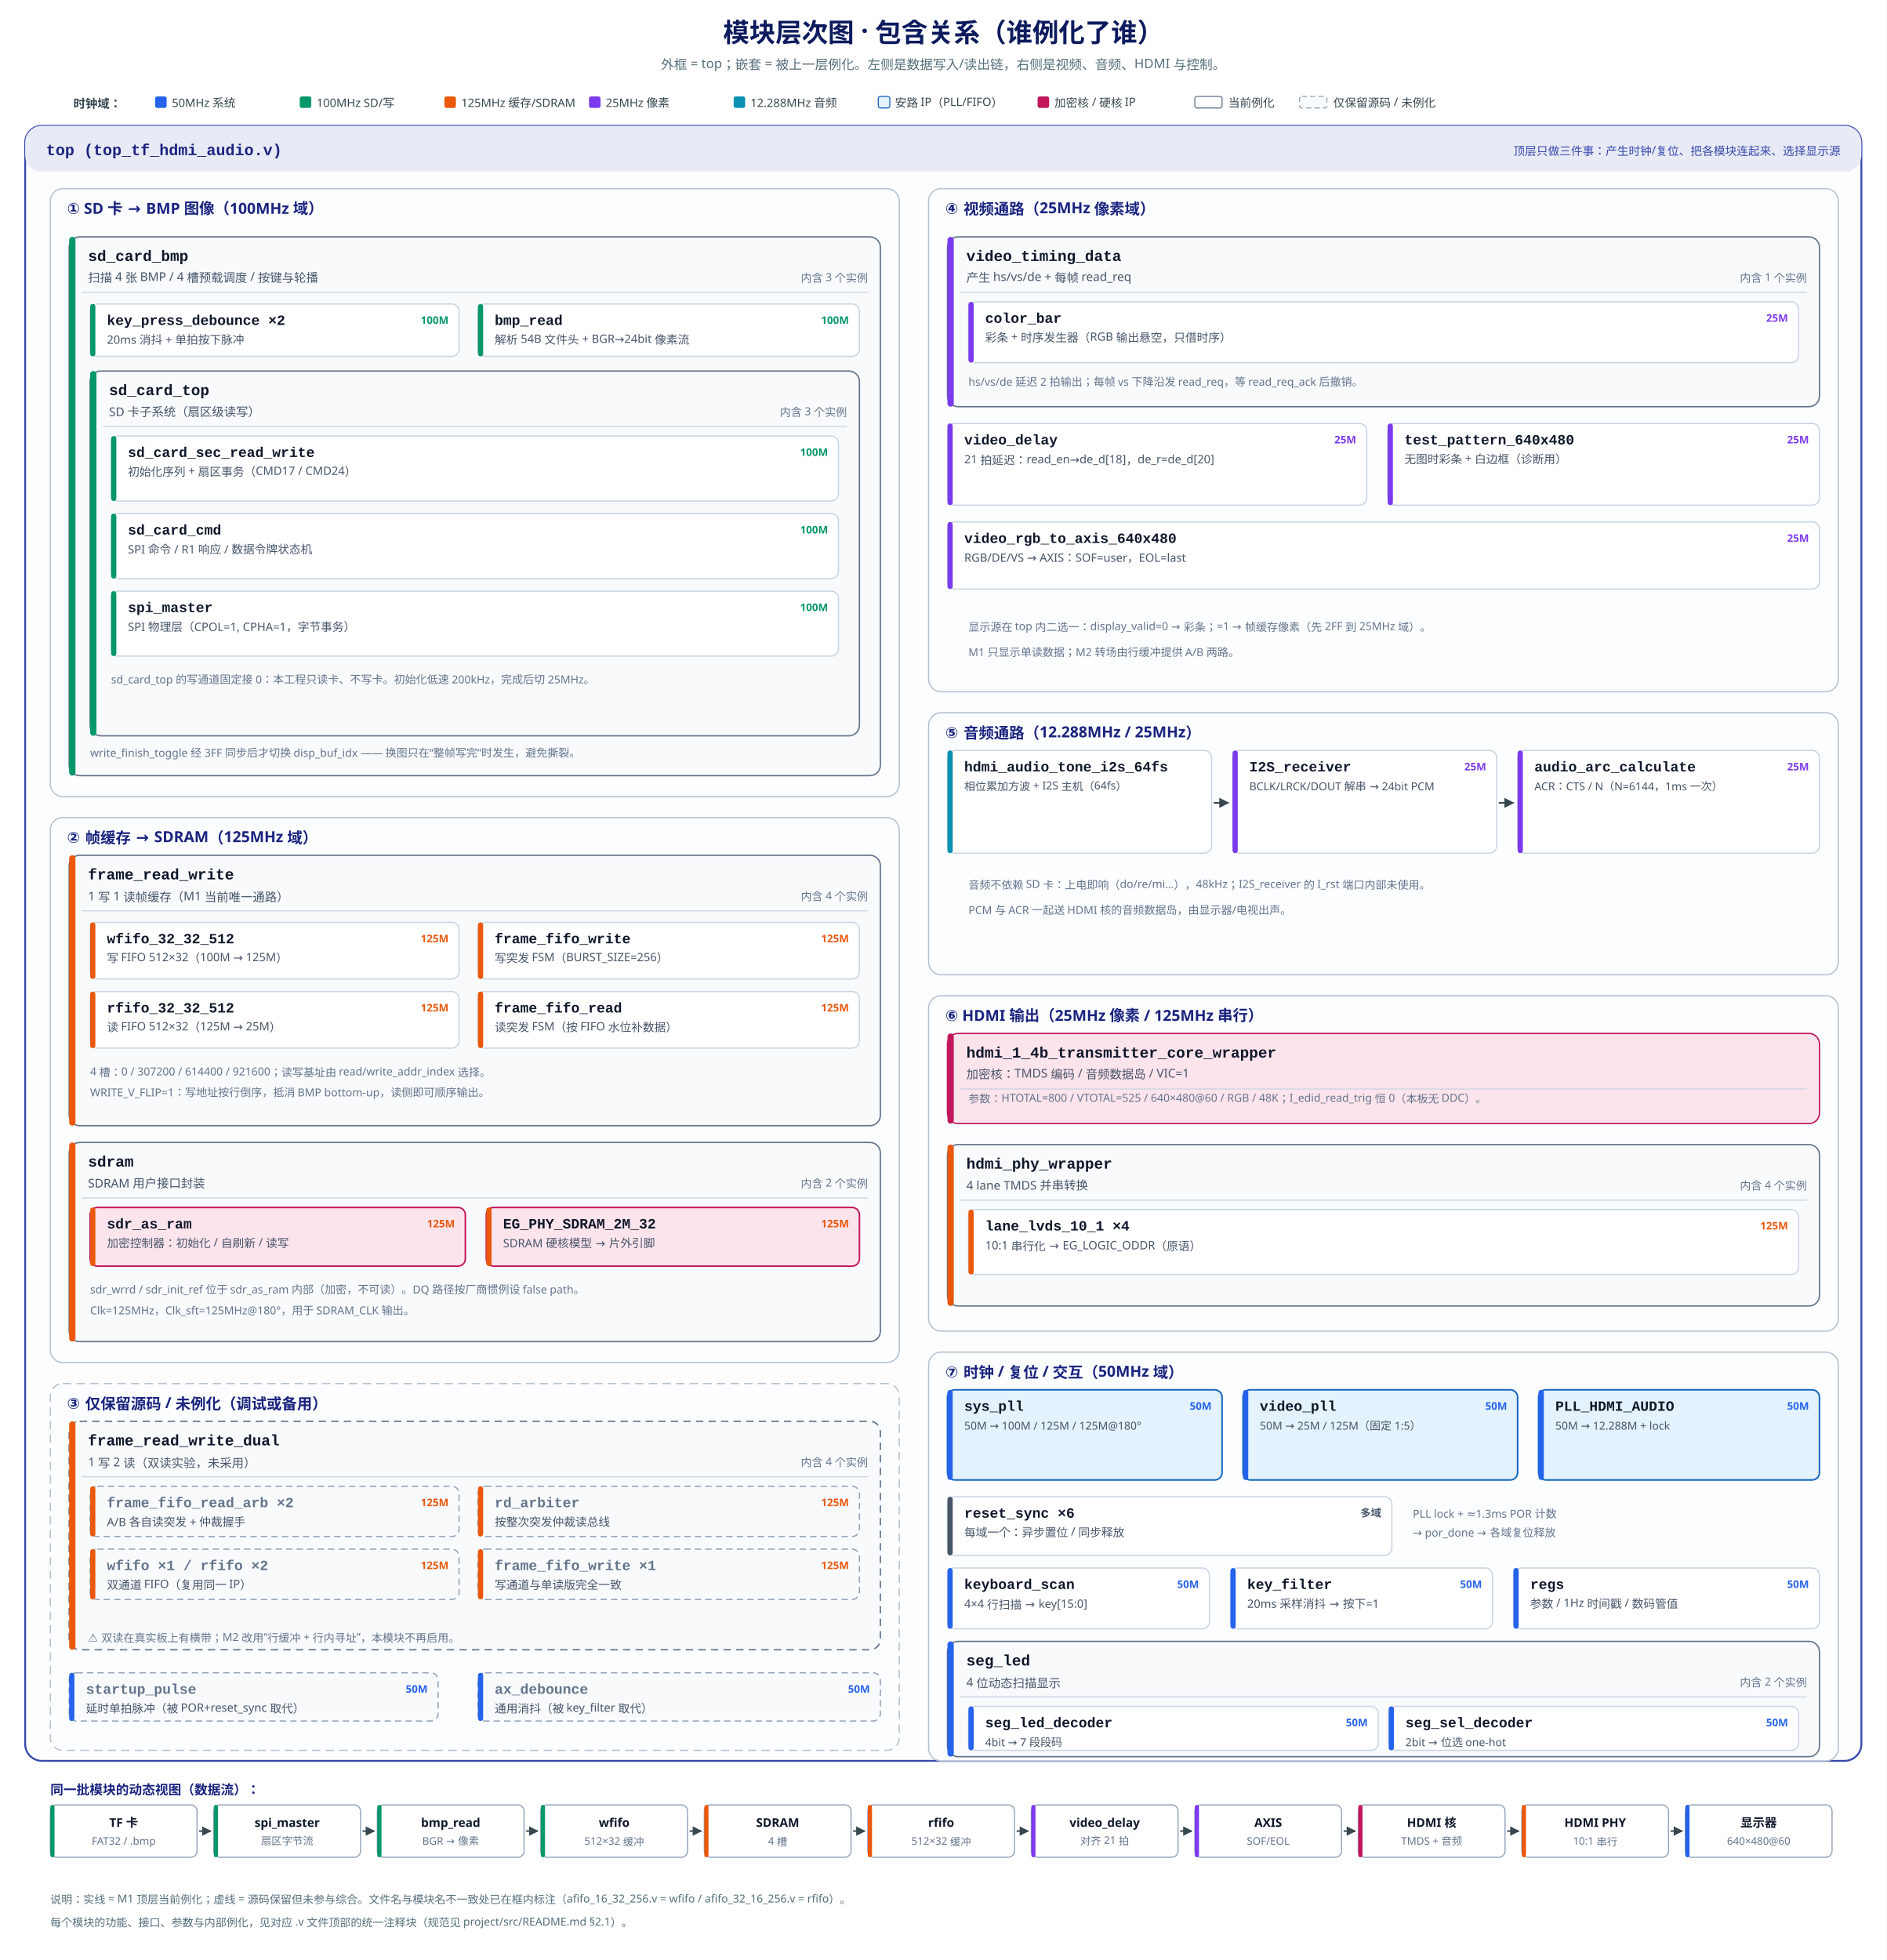
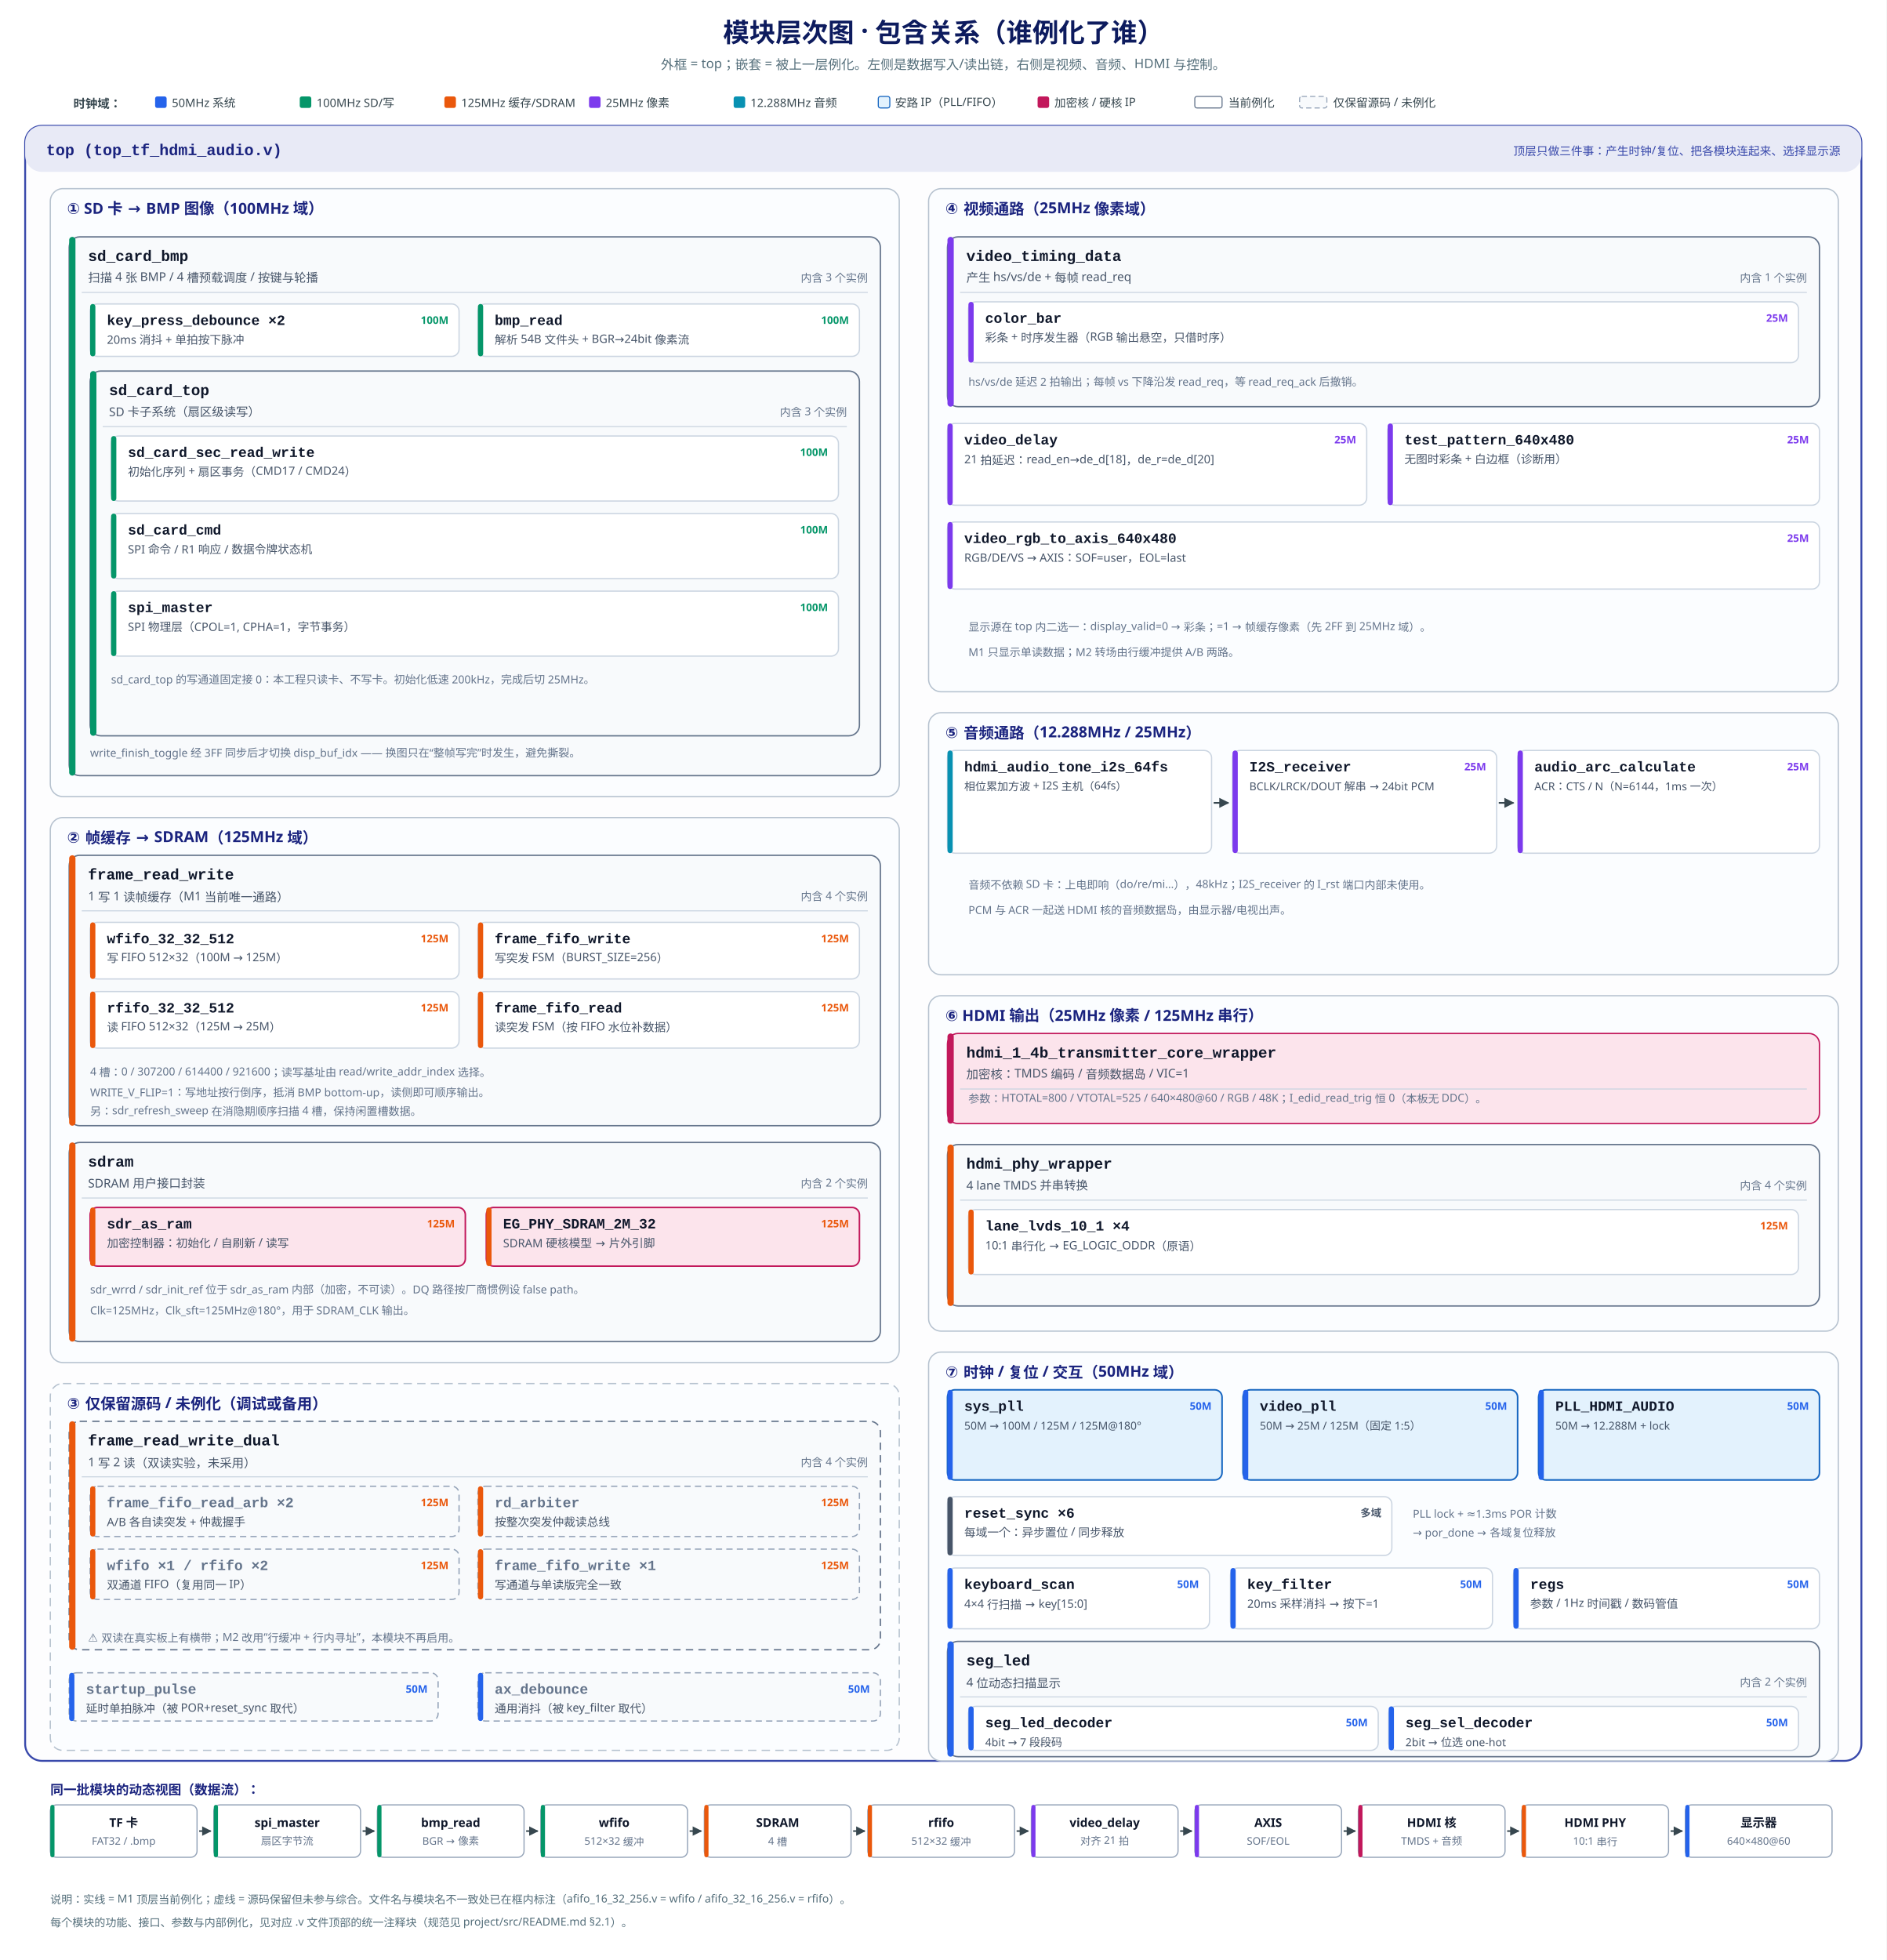
<svg xmlns="http://www.w3.org/2000/svg" width="1800" height="1870" viewBox="0 0 1800 1870">
  <defs>
    <marker id="ar" viewBox="0 0 10 10" refX="9" refY="5" markerWidth="6" markerHeight="6" orient="auto">
      <path d="M0,0 L10,5 L0,10 Z" fill="#37474f" />
    </marker>
  </defs>
  <style>
text { font-family:"Microsoft YaHei","PingFang SC","SimHei","Segoe UI",sans-serif; }
.mono, text[font-family="mono"] { font-family:"Cascadia Mono","Consolas","Courier New",monospace; }
</style>
  <rect x="0" y="0" width="1800" height="1870" fill="#ffffff" />
  <text x="900" y="40" font-size="25" font-weight="700" fill="#0d1b5e" text-anchor="middle">模块层次图 · 包含关系（谁例化了谁）</text>
  <text x="900" y="66" font-size="12.5" fill="#546e7a" text-anchor="middle">外框 = top；嵌套 = 被上一层例化。左侧是数据写入/读出链，右侧是视频、音频、HDMI 与控制。</text>
  <text x="70" y="103" font-size="11.5" fill="#37474f" font-weight="700">时钟域：</text>
  <rect x="148" y="92" width="11" height="11" rx="2" fill="#2563eb" />
  <text x="164" y="102" font-size="11" fill="#37474f">50MHz 系统</text>
  <rect x="286" y="92" width="11" height="11" rx="2" fill="#059669" />
  <text x="302" y="102" font-size="11" fill="#37474f">100MHz SD/写</text>
  <rect x="424" y="92" width="11" height="11" rx="2" fill="#ea580c" />
  <text x="440" y="102" font-size="11" fill="#37474f">125MHz 缓存/SDRAM</text>
  <rect x="562" y="92" width="11" height="11" rx="2" fill="#7c3aed" />
  <text x="578" y="102" font-size="11" fill="#37474f">25MHz 像素</text>
  <rect x="700" y="92" width="11" height="11" rx="2" fill="#0891b2" />
  <text x="716" y="102" font-size="11" fill="#37474f">12.288MHz 音频</text>
  <rect x="838" y="92" width="11" height="11" rx="2" fill="#e3f2fd" stroke="#1565c0" />
  <text x="854" y="102" font-size="11" fill="#37474f">安路 IP（PLL/FIFO）</text>
  <rect x="990" y="92" width="11" height="11" rx="2" fill="#c2185b" />
  <text x="1006" y="102" font-size="11" fill="#37474f">加密核 / 硬核 IP</text>
  <rect x="1140" y="92" width="26" height="11" rx="2" fill="#fff" stroke="#64748b" />
  <text x="1172" y="102" font-size="11" fill="#37474f">当前例化</text>
  <rect x="1240" y="92" width="26" height="11" rx="2" fill="#f8fafc" stroke="#94a3b8" stroke-dasharray="5 3" />
  <text x="1272" y="102" font-size="11" fill="#37474f">仅保留源码 / 未例化</text>
  <rect x="24" y="120" width="1752" height="1560" rx="16" fill="#fdfdfe" stroke="#3949ab" stroke-width="1.8" />
  <rect x="24" y="120" width="1752" height="44" rx="16" fill="#e8eaf6" />
  <text x="44" y="148" font-family="mono" font-size="15" font-weight="700" fill="#1a237e">top  (top_tf_hdmi_audio.v)</text>
  <text x="1756" y="148" font-size="11" fill="#3949ab" text-anchor="end">顶层只做三件事：产生时钟/复位、把各模块连起来、选择显示源</text>
  <rect x="48" y="180" width="810" height="580" rx="12" fill="#fbfdff" stroke="#b6c2cf" stroke-width="1.2" />
  <text x="64" y="204" font-size="14.5" font-weight="700" fill="#1a237e">① SD 卡 → BMP 图像（100MHz 域）</text>
  <rect x="66" y="226" width="774" height="514" rx="10" fill="#f8fafc" stroke="#64748b" stroke-width="1.3" />
  <rect x="66" y="226" width="6" height="514" rx="3" fill="#059669" />
  <text x="84" y="249" font-family="mono" font-size="14.5" font-weight="700" fill="#0f172a">sd_card_bmp</text>
  <text x="84" y="269" font-size="11.5" fill="#475569">扫描 4 张 BMP / 4 槽预载调度 / 按键与轮播</text>
  <text x="828" y="269" font-size="10.5" text-anchor="end" fill="#64748b">内含 3 个实例</text>
  <line x1="78" y1="279" x2="828" y2="279" stroke="#cbd5e1" stroke-width="1" />
  <rect x="86" y="290" width="352" height="50" rx="7" fill="#ffffff" stroke="#cbd5e1" stroke-width="1.2" />
  <rect x="86" y="290" width="5" height="50" rx="2.5" fill="#059669" />
  <text x="102" y="310" font-family="mono" font-size="13.5" font-weight="700" fill="#0f172a">key_press_debounce ×2</text>
  <text x="102" y="328" font-size="11.0" fill="#475569">20ms 消抖 + 单拍按下脉冲</text>
  <text x="428" y="309" font-size="10" text-anchor="end" fill="#059669" font-weight="700">100M</text>
  <rect x="456" y="290" width="364" height="50" rx="7" fill="#ffffff" stroke="#cbd5e1" stroke-width="1.2" />
  <rect x="456" y="290" width="5" height="50" rx="2.5" fill="#059669" />
  <text x="472" y="310" font-family="mono" font-size="13.5" font-weight="700" fill="#0f172a">bmp_read</text>
  <text x="472" y="328" font-size="11.0" fill="#475569">解析 54B 文件头 + BGR→24bit 像素流</text>
  <text x="810" y="309" font-size="10" text-anchor="end" fill="#059669" font-weight="700">100M</text>
  <rect x="86" y="354" width="734" height="348" rx="10" fill="#f8fafc" stroke="#64748b" stroke-width="1.3" />
  <rect x="86" y="354" width="6" height="348" rx="3" fill="#059669" />
  <text x="104" y="377" font-family="mono" font-size="14.5" font-weight="700" fill="#0f172a">sd_card_top</text>
  <text x="104" y="397" font-size="11.5" fill="#475569">SD 卡子系统（扇区级读写）</text>
  <text x="808" y="397" font-size="10.5" text-anchor="end" fill="#64748b">内含 3 个实例</text>
  <line x1="98" y1="407" x2="808" y2="407" stroke="#cbd5e1" stroke-width="1" />
  <rect x="106" y="416" width="694" height="62" rx="7" fill="#ffffff" stroke="#cbd5e1" stroke-width="1.2" />
  <rect x="106" y="416" width="5" height="62" rx="2.5" fill="#059669" />
  <text x="122" y="436" font-family="mono" font-size="13.5" font-weight="700" fill="#0f172a">sd_card_sec_read_write</text>
  <text x="122" y="454" font-size="11.0" fill="#475569">初始化序列 + 扇区事务（CMD17 / CMD24）</text>
  <text x="790" y="435" font-size="10" text-anchor="end" fill="#059669" font-weight="700">100M</text>
  <rect x="106" y="490" width="694" height="62" rx="7" fill="#ffffff" stroke="#cbd5e1" stroke-width="1.2" />
  <rect x="106" y="490" width="5" height="62" rx="2.5" fill="#059669" />
  <text x="122" y="510" font-family="mono" font-size="13.5" font-weight="700" fill="#0f172a">sd_card_cmd</text>
  <text x="122" y="528" font-size="11.0" fill="#475569">SPI 命令 / R1 响应 / 数据令牌状态机</text>
  <text x="790" y="509" font-size="10" text-anchor="end" fill="#059669" font-weight="700">100M</text>
  <rect x="106" y="564" width="694" height="62" rx="7" fill="#ffffff" stroke="#cbd5e1" stroke-width="1.2" />
  <rect x="106" y="564" width="5" height="62" rx="2.5" fill="#059669" />
  <text x="122" y="584" font-family="mono" font-size="13.5" font-weight="700" fill="#0f172a">spi_master</text>
  <text x="122" y="602" font-size="11.0" fill="#475569">SPI 物理层（CPOL=1, CPHA=1，字节事务）</text>
  <text x="790" y="583" font-size="10" text-anchor="end" fill="#059669" font-weight="700">100M</text>
  <text x="106" y="652" font-size="10.5" fill="#64748b">sd_card_top 的写通道固定接 0：本工程只读卡、不写卡。初始化低速 200kHz，完成后切 25MHz。</text>
  <text x="86" y="722" font-size="10.5" fill="#64748b">write_finish_toggle 经 3FF 同步后才切换 disp_buf_idx —— 换图只在“整帧写完”时发生，避免撕裂。</text>
  <rect x="48" y="780" width="810" height="520" rx="12" fill="#fbfdff" stroke="#b6c2cf" stroke-width="1.2" />
  <text x="64" y="804" font-size="14.5" font-weight="700" fill="#1a237e">② 帧缓存 → SDRAM（125MHz 域）</text>
  <rect x="66" y="816" width="774" height="258" rx="10" fill="#f8fafc" stroke="#64748b" stroke-width="1.3" />
  <rect x="66" y="816" width="6" height="258" rx="3" fill="#ea580c" />
  <text x="84" y="839" font-family="mono" font-size="14.5" font-weight="700" fill="#0f172a">frame_read_write</text>
  <text x="84" y="859" font-size="11.5" fill="#475569">1 写 1 读帧缓存（M1 当前唯一通路）</text>
  <text x="828" y="859" font-size="10.5" text-anchor="end" fill="#64748b">内含 4 个实例</text>
  <line x1="78" y1="869" x2="828" y2="869" stroke="#cbd5e1" stroke-width="1" />
  <rect x="86" y="880" width="352" height="54" rx="7" fill="#ffffff" stroke="#cbd5e1" stroke-width="1.2" />
  <rect x="86" y="880" width="5" height="54" rx="2.5" fill="#ea580c" />
  <text x="102" y="900" font-family="mono" font-size="13.5" font-weight="700" fill="#0f172a">wfifo_32_32_512</text>
  <text x="102" y="918" font-size="11.0" fill="#475569">写 FIFO 512×32（100M → 125M）</text>
  <text x="428" y="899" font-size="10" text-anchor="end" fill="#ea580c" font-weight="700">125M</text>
  <rect x="456" y="880" width="364" height="54" rx="7" fill="#ffffff" stroke="#cbd5e1" stroke-width="1.2" />
  <rect x="456" y="880" width="5" height="54" rx="2.5" fill="#ea580c" />
  <text x="472" y="900" font-family="mono" font-size="13.5" font-weight="700" fill="#0f172a">frame_fifo_write</text>
  <text x="472" y="918" font-size="11.0" fill="#475569">写突发 FSM（BURST_SIZE=256）</text>
  <text x="810" y="899" font-size="10" text-anchor="end" fill="#ea580c" font-weight="700">125M</text>
  <rect x="86" y="946" width="352" height="54" rx="7" fill="#ffffff" stroke="#cbd5e1" stroke-width="1.2" />
  <rect x="86" y="946" width="5" height="54" rx="2.5" fill="#ea580c" />
  <text x="102" y="966" font-family="mono" font-size="13.5" font-weight="700" fill="#0f172a">rfifo_32_32_512</text>
  <text x="102" y="984" font-size="11.0" fill="#475569">读 FIFO 512×32（125M → 25M）</text>
  <text x="428" y="965" font-size="10" text-anchor="end" fill="#ea580c" font-weight="700">125M</text>
  <rect x="456" y="946" width="364" height="54" rx="7" fill="#ffffff" stroke="#cbd5e1" stroke-width="1.2" />
  <rect x="456" y="946" width="5" height="54" rx="2.5" fill="#ea580c" />
  <text x="472" y="966" font-family="mono" font-size="13.5" font-weight="700" fill="#0f172a">frame_fifo_read</text>
  <text x="472" y="984" font-size="11.0" fill="#475569">读突发 FSM（按 FIFO 水位补数据）</text>
  <text x="810" y="965" font-size="10" text-anchor="end" fill="#ea580c" font-weight="700">125M</text>
  <text x="86" y="1026" font-size="10.5" fill="#64748b">4 槽：0 / 307200 / 614400 / 921600；读写基址由 read/write_addr_index 选择。</text>
  <text x="86" y="1046" font-size="10.5" fill="#64748b">WRITE_V_FLIP=1：写地址按行倒序，抵消 BMP bottom-up，读侧即可顺序输出。</text>
+   <text x="86" y="1064" font-size="10.5" fill="#64748b">另：sdr_refresh_sweep 在消隐期顺序扫描 4 槽，保持闲置槽数据。</text>
  <rect x="66" y="1090" width="774" height="190" rx="10" fill="#f8fafc" stroke="#64748b" stroke-width="1.3" />
  <rect x="66" y="1090" width="6" height="190" rx="3" fill="#ea580c" />
  <text x="84" y="1113" font-family="mono" font-size="14.5" font-weight="700" fill="#0f172a">sdram</text>
  <text x="84" y="1133" font-size="11.5" fill="#475569">SDRAM 用户接口封装</text>
  <text x="828" y="1133" font-size="10.5" text-anchor="end" fill="#64748b">内含 2 个实例</text>
  <line x1="78" y1="1143" x2="828" y2="1143" stroke="#cbd5e1" stroke-width="1" />
  <rect x="86" y="1152" width="358" height="56" rx="7" fill="#fce4ec" stroke="#c2185b" stroke-width="1.5" />
  <rect x="86" y="1152" width="5" height="56" rx="2.5" fill="#ea580c" />
  <text x="102" y="1172" font-family="mono" font-size="13.5" font-weight="700" fill="#0f172a">sdr_as_ram</text>
  <text x="102" y="1190" font-size="11.0" fill="#475569">加密控制器：初始化 / 自刷新 / 读写</text>
  <text x="434" y="1171" font-size="10" text-anchor="end" fill="#ea580c" font-weight="700">125M</text>
  <rect x="464" y="1152" width="356" height="56" rx="7" fill="#fce4ec" stroke="#c2185b" stroke-width="1.5" />
  <rect x="464" y="1152" width="5" height="56" rx="2.5" fill="#ea580c" />
  <text x="480" y="1172" font-family="mono" font-size="13.5" font-weight="700" fill="#0f172a">EG_PHY_SDRAM_2M_32</text>
  <text x="480" y="1190" font-size="11.0" fill="#475569">SDRAM 硬核模型 → 片外引脚</text>
  <text x="810" y="1171" font-size="10" text-anchor="end" fill="#ea580c" font-weight="700">125M</text>
  <text x="86" y="1234" font-size="10.5" fill="#64748b">sdr_wrrd / sdr_init_ref 位于 sdr_as_ram 内部（加密，不可读）。DQ 路径按厂商惯例设 false path。</text>
  <text x="86" y="1254" font-size="10.5" fill="#64748b">Clk=125MHz，Clk_sft=125MHz@180°，用于 SDRAM_CLK 输出。</text>
  <rect x="48" y="1320" width="810" height="350" rx="12" fill="#fbfdff" stroke="#b6c2cf" stroke-width="1.2" stroke-dasharray="8 5" />
  <text x="64" y="1344" font-size="14.5" font-weight="700" fill="#1a237e">③ 仅保留源码 / 未例化（调试或备用）</text>
  <rect x="66" y="1356" width="774" height="218" rx="10" fill="#f8fafc" stroke="#64748b" stroke-width="1.3" stroke-dasharray="7 5" />
  <rect x="66" y="1356" width="6" height="218" rx="3" fill="#ea580c" />
  <text x="84" y="1379" font-family="mono" font-size="14.5" font-weight="700" fill="#0f172a">frame_read_write_dual</text>
  <text x="84" y="1399" font-size="11.5" fill="#475569">1 写 2 读（双读实验，未采用）</text>
  <text x="828" y="1399" font-size="10.5" text-anchor="end" fill="#64748b">内含 4 个实例</text>
  <line x1="78" y1="1409" x2="828" y2="1409" stroke="#cbd5e1" stroke-width="1" />
  <text x="84" y="1566" font-size="10.5" fill="#64748b">⚠ 双读在真实板上有横带；M2 改用“行缓冲 + 行内寻址”，本模块不再启用。</text>
  <rect x="86" y="1418" width="352" height="48" rx="7" fill="#f8fafc" stroke="#94a3b8" stroke-width="1.2" stroke-dasharray="6 4" />
  <rect x="86" y="1418" width="5" height="48" rx="2.5" fill="#ea580c" />
  <text x="102" y="1438" font-family="mono" font-size="13.5" font-weight="700" fill="#64748b">frame_fifo_read_arb ×2</text>
  <text x="102" y="1456" font-size="11.0" fill="#475569">A/B 各自读突发 + 仲裁握手</text>
  <text x="428" y="1437" font-size="10" text-anchor="end" fill="#ea580c" font-weight="700">125M</text>
  <rect x="456" y="1418" width="364" height="48" rx="7" fill="#f8fafc" stroke="#94a3b8" stroke-width="1.2" stroke-dasharray="6 4" />
  <rect x="456" y="1418" width="5" height="48" rx="2.5" fill="#ea580c" />
  <text x="472" y="1438" font-family="mono" font-size="13.5" font-weight="700" fill="#64748b">rd_arbiter</text>
  <text x="472" y="1456" font-size="11.0" fill="#475569">按整次突发仲裁读总线</text>
  <text x="810" y="1437" font-size="10" text-anchor="end" fill="#ea580c" font-weight="700">125M</text>
  <rect x="86" y="1478" width="352" height="48" rx="7" fill="#f8fafc" stroke="#94a3b8" stroke-width="1.2" stroke-dasharray="6 4" />
  <rect x="86" y="1478" width="5" height="48" rx="2.5" fill="#ea580c" />
  <text x="102" y="1498" font-family="mono" font-size="13.5" font-weight="700" fill="#64748b">wfifo ×1 / rfifo ×2</text>
  <text x="102" y="1516" font-size="11.0" fill="#475569">双通道 FIFO（复用同一 IP）</text>
  <text x="428" y="1497" font-size="10" text-anchor="end" fill="#ea580c" font-weight="700">125M</text>
  <rect x="456" y="1478" width="364" height="48" rx="7" fill="#f8fafc" stroke="#94a3b8" stroke-width="1.2" stroke-dasharray="6 4" />
  <rect x="456" y="1478" width="5" height="48" rx="2.5" fill="#ea580c" />
  <text x="472" y="1498" font-family="mono" font-size="13.5" font-weight="700" fill="#64748b">frame_fifo_write ×1</text>
  <text x="472" y="1516" font-size="11.0" fill="#475569">写通道与单读版完全一致</text>
  <text x="810" y="1497" font-size="10" text-anchor="end" fill="#ea580c" font-weight="700">125M</text>
  <rect x="66" y="1596" width="352" height="46" rx="7" fill="#f8fafc" stroke="#94a3b8" stroke-width="1.2" stroke-dasharray="6 4" />
  <rect x="66" y="1596" width="5" height="46" rx="2.5" fill="#2563eb" />
  <text x="82" y="1616" font-family="mono" font-size="13.5" font-weight="700" fill="#64748b">startup_pulse</text>
  <text x="82" y="1634" font-size="11.0" fill="#475569">延时单拍脉冲（被 POR+reset_sync 取代）</text>
  <text x="408" y="1615" font-size="10" text-anchor="end" fill="#2563eb" font-weight="700">50M</text>
  <rect x="456" y="1596" width="384" height="46" rx="7" fill="#f8fafc" stroke="#94a3b8" stroke-width="1.2" stroke-dasharray="6 4" />
  <rect x="456" y="1596" width="5" height="46" rx="2.5" fill="#2563eb" />
  <text x="472" y="1616" font-family="mono" font-size="13.5" font-weight="700" fill="#64748b">ax_debounce</text>
  <text x="472" y="1634" font-size="11.0" fill="#475569">通用消抖（被 key_filter 取代）</text>
  <text x="830" y="1615" font-size="10" text-anchor="end" fill="#2563eb" font-weight="700">50M</text>
  <rect x="886" y="180" width="868" height="480" rx="12" fill="#fbfdff" stroke="#b6c2cf" stroke-width="1.2" />
  <text x="902" y="204" font-size="14.5" font-weight="700" fill="#1a237e">④ 视频通路（25MHz 像素域）</text>
  <rect x="904" y="226" width="832" height="162" rx="10" fill="#f8fafc" stroke="#64748b" stroke-width="1.3" />
  <rect x="904" y="226" width="6" height="162" rx="3" fill="#7c3aed" />
  <text x="922" y="249" font-family="mono" font-size="14.5" font-weight="700" fill="#0f172a">video_timing_data</text>
  <text x="922" y="269" font-size="11.5" fill="#475569">产生 hs/vs/de + 每帧 read_req</text>
  <text x="1724" y="269" font-size="10.5" text-anchor="end" fill="#64748b">内含 1 个实例</text>
  <line x1="916" y1="279" x2="1724" y2="279" stroke="#cbd5e1" stroke-width="1" />
  <rect x="924" y="288" width="792" height="58" rx="7" fill="#ffffff" stroke="#cbd5e1" stroke-width="1.2" />
  <rect x="924" y="288" width="5" height="58" rx="2.5" fill="#7c3aed" />
  <text x="940" y="308" font-family="mono" font-size="13.5" font-weight="700" fill="#0f172a">color_bar</text>
  <text x="940" y="326" font-size="11.0" fill="#475569">彩条 + 时序发生器（RGB 输出悬空，只借时序）</text>
  <text x="1706" y="307" font-size="10" text-anchor="end" fill="#7c3aed" font-weight="700">25M</text>
  <text x="924" y="368" font-size="10.5" fill="#64748b">hs/vs/de 延迟 2 拍输出；每帧 vs 下降沿发 read_req，等 read_req_ack 后撤销。</text>
  <rect x="904" y="404" width="400" height="78" rx="7" fill="#ffffff" stroke="#cbd5e1" stroke-width="1.2" />
  <rect x="904" y="404" width="5" height="78" rx="2.5" fill="#7c3aed" />
  <text x="920" y="424" font-family="mono" font-size="13.5" font-weight="700" fill="#0f172a">video_delay</text>
  <text x="920" y="442" font-size="11.0" fill="#475569">21 拍延迟：read_en→de_d[18]，de_r=de_d[20]</text>
  <text x="1294" y="423" font-size="10" text-anchor="end" fill="#7c3aed" font-weight="700">25M</text>
  <rect x="1324" y="404" width="412" height="78" rx="7" fill="#ffffff" stroke="#cbd5e1" stroke-width="1.2" />
  <rect x="1324" y="404" width="5" height="78" rx="2.5" fill="#7c3aed" />
  <text x="1340" y="424" font-family="mono" font-size="13.5" font-weight="700" fill="#0f172a">test_pattern_640x480</text>
  <text x="1340" y="442" font-size="11.0" fill="#475569">无图时彩条 + 白边框（诊断用）</text>
  <text x="1726" y="423" font-size="10" text-anchor="end" fill="#7c3aed" font-weight="700">25M</text>
  <rect x="904" y="498" width="832" height="64" rx="7" fill="#ffffff" stroke="#cbd5e1" stroke-width="1.2" />
  <rect x="904" y="498" width="5" height="64" rx="2.5" fill="#7c3aed" />
  <text x="920" y="518" font-family="mono" font-size="13.5" font-weight="700" fill="#0f172a">video_rgb_to_axis_640x480</text>
  <text x="920" y="536" font-size="11.0" fill="#475569">RGB/DE/VS → AXIS：SOF=user，EOL=last</text>
  <text x="1726" y="517" font-size="10" text-anchor="end" fill="#7c3aed" font-weight="700">25M</text>
  <text x="924" y="602" font-size="10.5" fill="#64748b">显示源在 top 内二选一：display_valid=0 → 彩条；=1 → 帧缓存像素（先 2FF 到 25MHz 域）。</text>
  <text x="924" y="626" font-size="10.5" fill="#64748b">M1 只显示单读数据；M2 转场由行缓冲提供 A/B 两路。</text>
  <rect x="886" y="680" width="868" height="250" rx="12" fill="#fbfdff" stroke="#b6c2cf" stroke-width="1.2" />
  <text x="902" y="704" font-size="14.5" font-weight="700" fill="#1a237e">⑤ 音频通路（12.288MHz / 25MHz）</text>
  <rect x="904" y="716" width="252" height="98" rx="7" fill="#ffffff" stroke="#cbd5e1" stroke-width="1.2" />
  <rect x="904" y="716" width="5" height="98" rx="2.5" fill="#0891b2" />
  <text x="920" y="736" font-family="mono" font-size="13.5" font-weight="700" fill="#0f172a">hdmi_audio_tone_i2s_64fs</text>
  <text x="920" y="754" font-size="10.5" fill="#475569">相位累加方波 + I2S 主机（64fs）</text>
  <rect x="1176" y="716" width="252" height="98" rx="7" fill="#ffffff" stroke="#cbd5e1" stroke-width="1.2" />
  <rect x="1176" y="716" width="5" height="98" rx="2.5" fill="#7c3aed" />
  <text x="1192" y="736" font-family="mono" font-size="13.5" font-weight="700" fill="#0f172a">I2S_receiver</text>
  <text x="1192" y="754" font-size="10.5" fill="#475569">BCLK/LRCK/DOUT 解串 → 24bit PCM</text>
  <text x="1418" y="735" font-size="10" text-anchor="end" fill="#7c3aed" font-weight="700">25M</text>
  <rect x="1448" y="716" width="288" height="98" rx="7" fill="#ffffff" stroke="#cbd5e1" stroke-width="1.2" />
  <rect x="1448" y="716" width="5" height="98" rx="2.5" fill="#7c3aed" />
  <text x="1464" y="736" font-family="mono" font-size="13.5" font-weight="700" fill="#0f172a">audio_arc_calculate</text>
  <text x="1464" y="754" font-size="10.5" fill="#475569">ACR：CTS / N（N=6144，1ms 一次）</text>
  <text x="1726" y="735" font-size="10" text-anchor="end" fill="#7c3aed" font-weight="700">25M</text>
  <line x1="1158" y1="766" x2="1172" y2="766" stroke="#37474f" stroke-width="1.6" marker-end="url(#ar)" />
  <line x1="1430" y1="766" x2="1444" y2="766" stroke="#37474f" stroke-width="1.6" marker-end="url(#ar)" />
  <text x="924" y="848" font-size="10.5" fill="#64748b">音频不依赖 SD 卡：上电即响（do/re/mi…），48kHz；I2S_receiver 的 I_rst 端口内部未使用。</text>
  <text x="924" y="872" font-size="10.5" fill="#64748b">PCM 与 ACR 一起送 HDMI 核的音频数据岛，由显示器/电视出声。</text>
  <rect x="886" y="950" width="868" height="320" rx="12" fill="#fbfdff" stroke="#b6c2cf" stroke-width="1.2" />
  <text x="902" y="974" font-size="14.5" font-weight="700" fill="#1a237e">⑥ HDMI 输出（25MHz 像素 / 125MHz 串行）</text>
  <rect x="904" y="986" width="832" height="86" rx="10" fill="#fce4ec" stroke="#c2185b" stroke-width="1.3" />
  <rect x="904" y="986" width="6" height="86" rx="3" fill="#c2185b" />
  <text x="922" y="1009" font-family="mono" font-size="14.5" font-weight="700" fill="#0f172a">hdmi_1_4b_transmitter_core_wrapper</text>
  <text x="922" y="1029" font-size="11.5" fill="#475569">加密核：TMDS 编码 / 音频数据岛 / VIC=1</text>
  <line x1="916" y1="1039" x2="1724" y2="1039" stroke="#cbd5e1" stroke-width="1" />
  <text x="924" y="1052" font-size="10.5" fill="#64748b">参数：HTOTAL=800 / VTOTAL=525 / 640×480@60 / RGB / 48K；I_edid_read_trig 恒 0（本板无 DDC）。</text>
  <rect x="904" y="1092" width="832" height="154" rx="10" fill="#f8fafc" stroke="#64748b" stroke-width="1.3" />
  <rect x="904" y="1092" width="6" height="154" rx="3" fill="#ea580c" />
  <text x="922" y="1115" font-family="mono" font-size="14.5" font-weight="700" fill="#0f172a">hdmi_phy_wrapper</text>
  <text x="922" y="1135" font-size="11.5" fill="#475569">4 lane TMDS 并串转换</text>
  <text x="1724" y="1135" font-size="10.5" text-anchor="end" fill="#64748b">内含 4 个实例</text>
  <line x1="916" y1="1145" x2="1724" y2="1145" stroke="#cbd5e1" stroke-width="1" />
  <rect x="924" y="1154" width="792" height="62" rx="7" fill="#ffffff" stroke="#cbd5e1" stroke-width="1.2" />
  <rect x="924" y="1154" width="5" height="62" rx="2.5" fill="#ea580c" />
  <text x="940" y="1174" font-family="mono" font-size="13.5" font-weight="700" fill="#0f172a">lane_lvds_10_1 ×4</text>
  <text x="940" y="1192" font-size="11.0" fill="#475569">10:1 串行化 → EG_LOGIC_ODDR（原语）</text>
  <text x="1706" y="1173" font-size="10" text-anchor="end" fill="#ea580c" font-weight="700">125M</text>
  <rect x="886" y="1290" width="868" height="390" rx="12" fill="#fbfdff" stroke="#b6c2cf" stroke-width="1.2" />
  <text x="902" y="1314" font-size="14.5" font-weight="700" fill="#1a237e">⑦ 时钟 / 复位 / 交互（50MHz 域）</text>
  <rect x="904" y="1326" width="262" height="86" rx="7" fill="#e3f2fd" stroke="#1565c0" stroke-width="1.5" />
  <rect x="904" y="1326" width="5" height="86" rx="2.5" fill="#2563eb" />
  <text x="920" y="1346" font-family="mono" font-size="13.5" font-weight="700" fill="#0f172a">sys_pll</text>
  <text x="920" y="1364" font-size="10.5" fill="#475569">50M → 100M / 125M / 125M@180°</text>
  <text x="1156" y="1345" font-size="10" text-anchor="end" fill="#2563eb" font-weight="700">50M</text>
  <rect x="1186" y="1326" width="262" height="86" rx="7" fill="#e3f2fd" stroke="#1565c0" stroke-width="1.5" />
  <rect x="1186" y="1326" width="5" height="86" rx="2.5" fill="#2563eb" />
  <text x="1202" y="1346" font-family="mono" font-size="13.5" font-weight="700" fill="#0f172a">video_pll</text>
  <text x="1202" y="1364" font-size="10.5" fill="#475569">50M → 25M / 125M（固定 1:5）</text>
  <text x="1438" y="1345" font-size="10" text-anchor="end" fill="#2563eb" font-weight="700">50M</text>
  <rect x="1468" y="1326" width="268" height="86" rx="7" fill="#e3f2fd" stroke="#1565c0" stroke-width="1.5" />
  <rect x="1468" y="1326" width="5" height="86" rx="2.5" fill="#2563eb" />
  <text x="1484" y="1346" font-family="mono" font-size="13.5" font-weight="700" fill="#0f172a">PLL_HDMI_AUDIO</text>
  <text x="1484" y="1364" font-size="10.5" fill="#475569">50M → 12.288M + lock</text>
  <text x="1726" y="1345" font-size="10" text-anchor="end" fill="#2563eb" font-weight="700">50M</text>
  <rect x="904" y="1428" width="424" height="56" rx="7" fill="#ffffff" stroke="#cbd5e1" stroke-width="1.2" />
  <rect x="904" y="1428" width="5" height="56" rx="2.5" fill="#475569" />
  <text x="920" y="1448" font-family="mono" font-size="13.5" font-weight="700" fill="#0f172a">reset_sync ×6</text>
  <text x="920" y="1466" font-size="11.0" fill="#475569">每域一个：异步置位 / 同步释放</text>
  <text x="1318" y="1447" font-size="10" text-anchor="end" fill="#475569" font-weight="700">多域</text>
  <text x="1348" y="1448" font-size="10.5" fill="#64748b">PLL lock + ≈1.3ms POR 计数</text>
  <text x="1348" y="1466" font-size="10.5" fill="#64748b">→ por_done → 各域复位释放</text>
  <rect x="904" y="1496" width="250" height="58" rx="7" fill="#ffffff" stroke="#cbd5e1" stroke-width="1.2" />
  <rect x="904" y="1496" width="5" height="58" rx="2.5" fill="#2563eb" />
  <text x="920" y="1516" font-family="mono" font-size="13.5" font-weight="700" fill="#0f172a">keyboard_scan</text>
  <text x="920" y="1534" font-size="11.0" fill="#475569">4×4 行扫描 → key[15:0]</text>
  <text x="1144" y="1515" font-size="10" text-anchor="end" fill="#2563eb" font-weight="700">50M</text>
  <rect x="1174" y="1496" width="250" height="58" rx="7" fill="#ffffff" stroke="#cbd5e1" stroke-width="1.2" />
  <rect x="1174" y="1496" width="5" height="58" rx="2.5" fill="#2563eb" />
  <text x="1190" y="1516" font-family="mono" font-size="13.5" font-weight="700" fill="#0f172a">key_filter</text>
  <text x="1190" y="1534" font-size="11.0" fill="#475569">20ms 采样消抖 → 按下=1</text>
  <text x="1414" y="1515" font-size="10" text-anchor="end" fill="#2563eb" font-weight="700">50M</text>
  <rect x="1444" y="1496" width="292" height="58" rx="7" fill="#ffffff" stroke="#cbd5e1" stroke-width="1.2" />
  <rect x="1444" y="1496" width="5" height="58" rx="2.5" fill="#2563eb" />
  <text x="1460" y="1516" font-family="mono" font-size="13.5" font-weight="700" fill="#0f172a">regs</text>
  <text x="1460" y="1534" font-size="11.0" fill="#475569">参数 / 1Hz 时间戳 / 数码管值</text>
  <text x="1726" y="1515" font-size="10" text-anchor="end" fill="#2563eb" font-weight="700">50M</text>
  <rect x="904" y="1566" width="832" height="110" rx="10" fill="#f8fafc" stroke="#64748b" stroke-width="1.3" />
  <rect x="904" y="1566" width="6" height="110" rx="3" fill="#2563eb" />
  <text x="922" y="1589" font-family="mono" font-size="14.5" font-weight="700" fill="#0f172a">seg_led</text>
  <text x="922" y="1609" font-size="11.5" fill="#475569">4 位动态扫描显示</text>
  <text x="1724" y="1609" font-size="10.5" text-anchor="end" fill="#64748b">内含 2 个实例</text>
  <line x1="916" y1="1619" x2="1724" y2="1619" stroke="#cbd5e1" stroke-width="1" />
  <rect x="924" y="1628" width="391" height="42" rx="7" fill="#ffffff" stroke="#cbd5e1" stroke-width="1.2" />
  <rect x="924" y="1628" width="5" height="42" rx="2.5" fill="#2563eb" />
  <text x="940" y="1648" font-family="mono" font-size="13.5" font-weight="700" fill="#0f172a">seg_led_decoder</text>
  <text x="940" y="1666" font-size="10.5" fill="#475569">4bit → 7 段段码</text>
  <text x="1305" y="1647" font-size="10" text-anchor="end" fill="#2563eb" font-weight="700">50M</text>
  <rect x="1325" y="1628" width="391" height="42" rx="7" fill="#ffffff" stroke="#cbd5e1" stroke-width="1.2" />
  <rect x="1325" y="1628" width="5" height="42" rx="2.5" fill="#2563eb" />
  <text x="1341" y="1648" font-family="mono" font-size="13.5" font-weight="700" fill="#0f172a">seg_sel_decoder</text>
  <text x="1341" y="1666" font-size="10.5" fill="#475569">2bit → 位选 one-hot</text>
  <text x="1706" y="1647" font-size="10" text-anchor="end" fill="#2563eb" font-weight="700">50M</text>
  <text x="48" y="1712" font-size="12.5" font-weight="700" fill="#1a237e">同一批模块的动态视图（数据流）：</text>
  <rect x="48" y="1722" width="140" height="50" rx="6" fill="#ffffff" stroke="#94a3b8" stroke-width="1.1" />
  <rect x="48" y="1722" width="4" height="50" rx="2" fill="#059669" />
  <text x="118.0" y="1743" font-size="11.5" font-weight="700" fill="#0f172a" text-anchor="middle">TF 卡</text>
  <text x="118.0" y="1760" font-size="10" fill="#64748b" text-anchor="middle">FAT32 / .bmp</text>
  <line x1="190" y1="1747" x2="201" y2="1747" stroke="#37474f" stroke-width="1.5" marker-end="url(#ar)" />
  <rect x="204" y="1722" width="140" height="50" rx="6" fill="#ffffff" stroke="#94a3b8" stroke-width="1.1" />
  <rect x="204" y="1722" width="4" height="50" rx="2" fill="#059669" />
  <text x="274.0" y="1743" font-size="11.5" font-weight="700" fill="#0f172a" text-anchor="middle">spi_master</text>
  <text x="274.0" y="1760" font-size="10" fill="#64748b" text-anchor="middle">扇区字节流</text>
  <line x1="346" y1="1747" x2="357" y2="1747" stroke="#37474f" stroke-width="1.5" marker-end="url(#ar)" />
  <rect x="360" y="1722" width="140" height="50" rx="6" fill="#ffffff" stroke="#94a3b8" stroke-width="1.1" />
  <rect x="360" y="1722" width="4" height="50" rx="2" fill="#059669" />
  <text x="430.0" y="1743" font-size="11.5" font-weight="700" fill="#0f172a" text-anchor="middle">bmp_read</text>
  <text x="430.0" y="1760" font-size="10" fill="#64748b" text-anchor="middle">BGR → 像素</text>
  <line x1="502" y1="1747" x2="513" y2="1747" stroke="#37474f" stroke-width="1.5" marker-end="url(#ar)" />
  <rect x="516" y="1722" width="140" height="50" rx="6" fill="#ffffff" stroke="#94a3b8" stroke-width="1.1" />
  <rect x="516" y="1722" width="4" height="50" rx="2" fill="#059669" />
  <text x="586.0" y="1743" font-size="11.5" font-weight="700" fill="#0f172a" text-anchor="middle">wfifo</text>
  <text x="586.0" y="1760" font-size="10" fill="#64748b" text-anchor="middle">512×32 缓冲</text>
  <line x1="658" y1="1747" x2="669" y2="1747" stroke="#37474f" stroke-width="1.5" marker-end="url(#ar)" />
  <rect x="672" y="1722" width="140" height="50" rx="6" fill="#ffffff" stroke="#94a3b8" stroke-width="1.1" />
  <rect x="672" y="1722" width="4" height="50" rx="2" fill="#ea580c" />
  <text x="742.0" y="1743" font-size="11.5" font-weight="700" fill="#0f172a" text-anchor="middle">SDRAM</text>
  <text x="742.0" y="1760" font-size="10" fill="#64748b" text-anchor="middle">4 槽</text>
  <line x1="814" y1="1747" x2="825" y2="1747" stroke="#37474f" stroke-width="1.5" marker-end="url(#ar)" />
  <rect x="828" y="1722" width="140" height="50" rx="6" fill="#ffffff" stroke="#94a3b8" stroke-width="1.1" />
  <rect x="828" y="1722" width="4" height="50" rx="2" fill="#ea580c" />
  <text x="898.0" y="1743" font-size="11.5" font-weight="700" fill="#0f172a" text-anchor="middle">rfifo</text>
  <text x="898.0" y="1760" font-size="10" fill="#64748b" text-anchor="middle">512×32 缓冲</text>
  <line x1="970" y1="1747" x2="981" y2="1747" stroke="#37474f" stroke-width="1.5" marker-end="url(#ar)" />
  <rect x="984" y="1722" width="140" height="50" rx="6" fill="#ffffff" stroke="#94a3b8" stroke-width="1.1" />
  <rect x="984" y="1722" width="4" height="50" rx="2" fill="#7c3aed" />
  <text x="1054.0" y="1743" font-size="11.5" font-weight="700" fill="#0f172a" text-anchor="middle">video_delay</text>
  <text x="1054.0" y="1760" font-size="10" fill="#64748b" text-anchor="middle">对齐 21 拍</text>
  <line x1="1126" y1="1747" x2="1137" y2="1747" stroke="#37474f" stroke-width="1.5" marker-end="url(#ar)" />
  <rect x="1140" y="1722" width="140" height="50" rx="6" fill="#ffffff" stroke="#94a3b8" stroke-width="1.1" />
  <rect x="1140" y="1722" width="4" height="50" rx="2" fill="#7c3aed" />
  <text x="1210.0" y="1743" font-size="11.5" font-weight="700" fill="#0f172a" text-anchor="middle">AXIS</text>
  <text x="1210.0" y="1760" font-size="10" fill="#64748b" text-anchor="middle">SOF/EOL</text>
  <line x1="1282" y1="1747" x2="1293" y2="1747" stroke="#37474f" stroke-width="1.5" marker-end="url(#ar)" />
  <rect x="1296" y="1722" width="140" height="50" rx="6" fill="#ffffff" stroke="#94a3b8" stroke-width="1.1" />
  <rect x="1296" y="1722" width="4" height="50" rx="2" fill="#c2185b" />
  <text x="1366.0" y="1743" font-size="11.5" font-weight="700" fill="#0f172a" text-anchor="middle">HDMI 核</text>
  <text x="1366.0" y="1760" font-size="10" fill="#64748b" text-anchor="middle">TMDS + 音频</text>
  <line x1="1438" y1="1747" x2="1449" y2="1747" stroke="#37474f" stroke-width="1.5" marker-end="url(#ar)" />
  <rect x="1452" y="1722" width="140" height="50" rx="6" fill="#ffffff" stroke="#94a3b8" stroke-width="1.1" />
  <rect x="1452" y="1722" width="4" height="50" rx="2" fill="#ea580c" />
  <text x="1522.0" y="1743" font-size="11.5" font-weight="700" fill="#0f172a" text-anchor="middle">HDMI PHY</text>
  <text x="1522.0" y="1760" font-size="10" fill="#64748b" text-anchor="middle">10:1 串行</text>
  <line x1="1594" y1="1747" x2="1605" y2="1747" stroke="#37474f" stroke-width="1.5" marker-end="url(#ar)" />
  <rect x="1608" y="1722" width="140" height="50" rx="6" fill="#ffffff" stroke="#94a3b8" stroke-width="1.1" />
  <rect x="1608" y="1722" width="4" height="50" rx="2" fill="#2563eb" />
  <text x="1678.0" y="1743" font-size="11.5" font-weight="700" fill="#0f172a" text-anchor="middle">显示器</text>
  <text x="1678.0" y="1760" font-size="10" fill="#64748b" text-anchor="middle">640×480@60</text>
  <text x="48" y="1816" font-size="10.5" fill="#546e7a">说明：实线 = M1 顶层当前例化；虚线 = 源码保留但未参与综合。文件名与模块名不一致处已在框内标注（afifo_16_32_256.v = wfifo / afifo_32_16_256.v = rfifo）。</text>
  <text x="48" y="1838" font-size="10.5" fill="#546e7a">每个模块的功能、接口、参数与内部例化，见对应 .v 文件顶部的统一注释块（规范见 project/src/README.md §2.1）。</text>
</svg>
